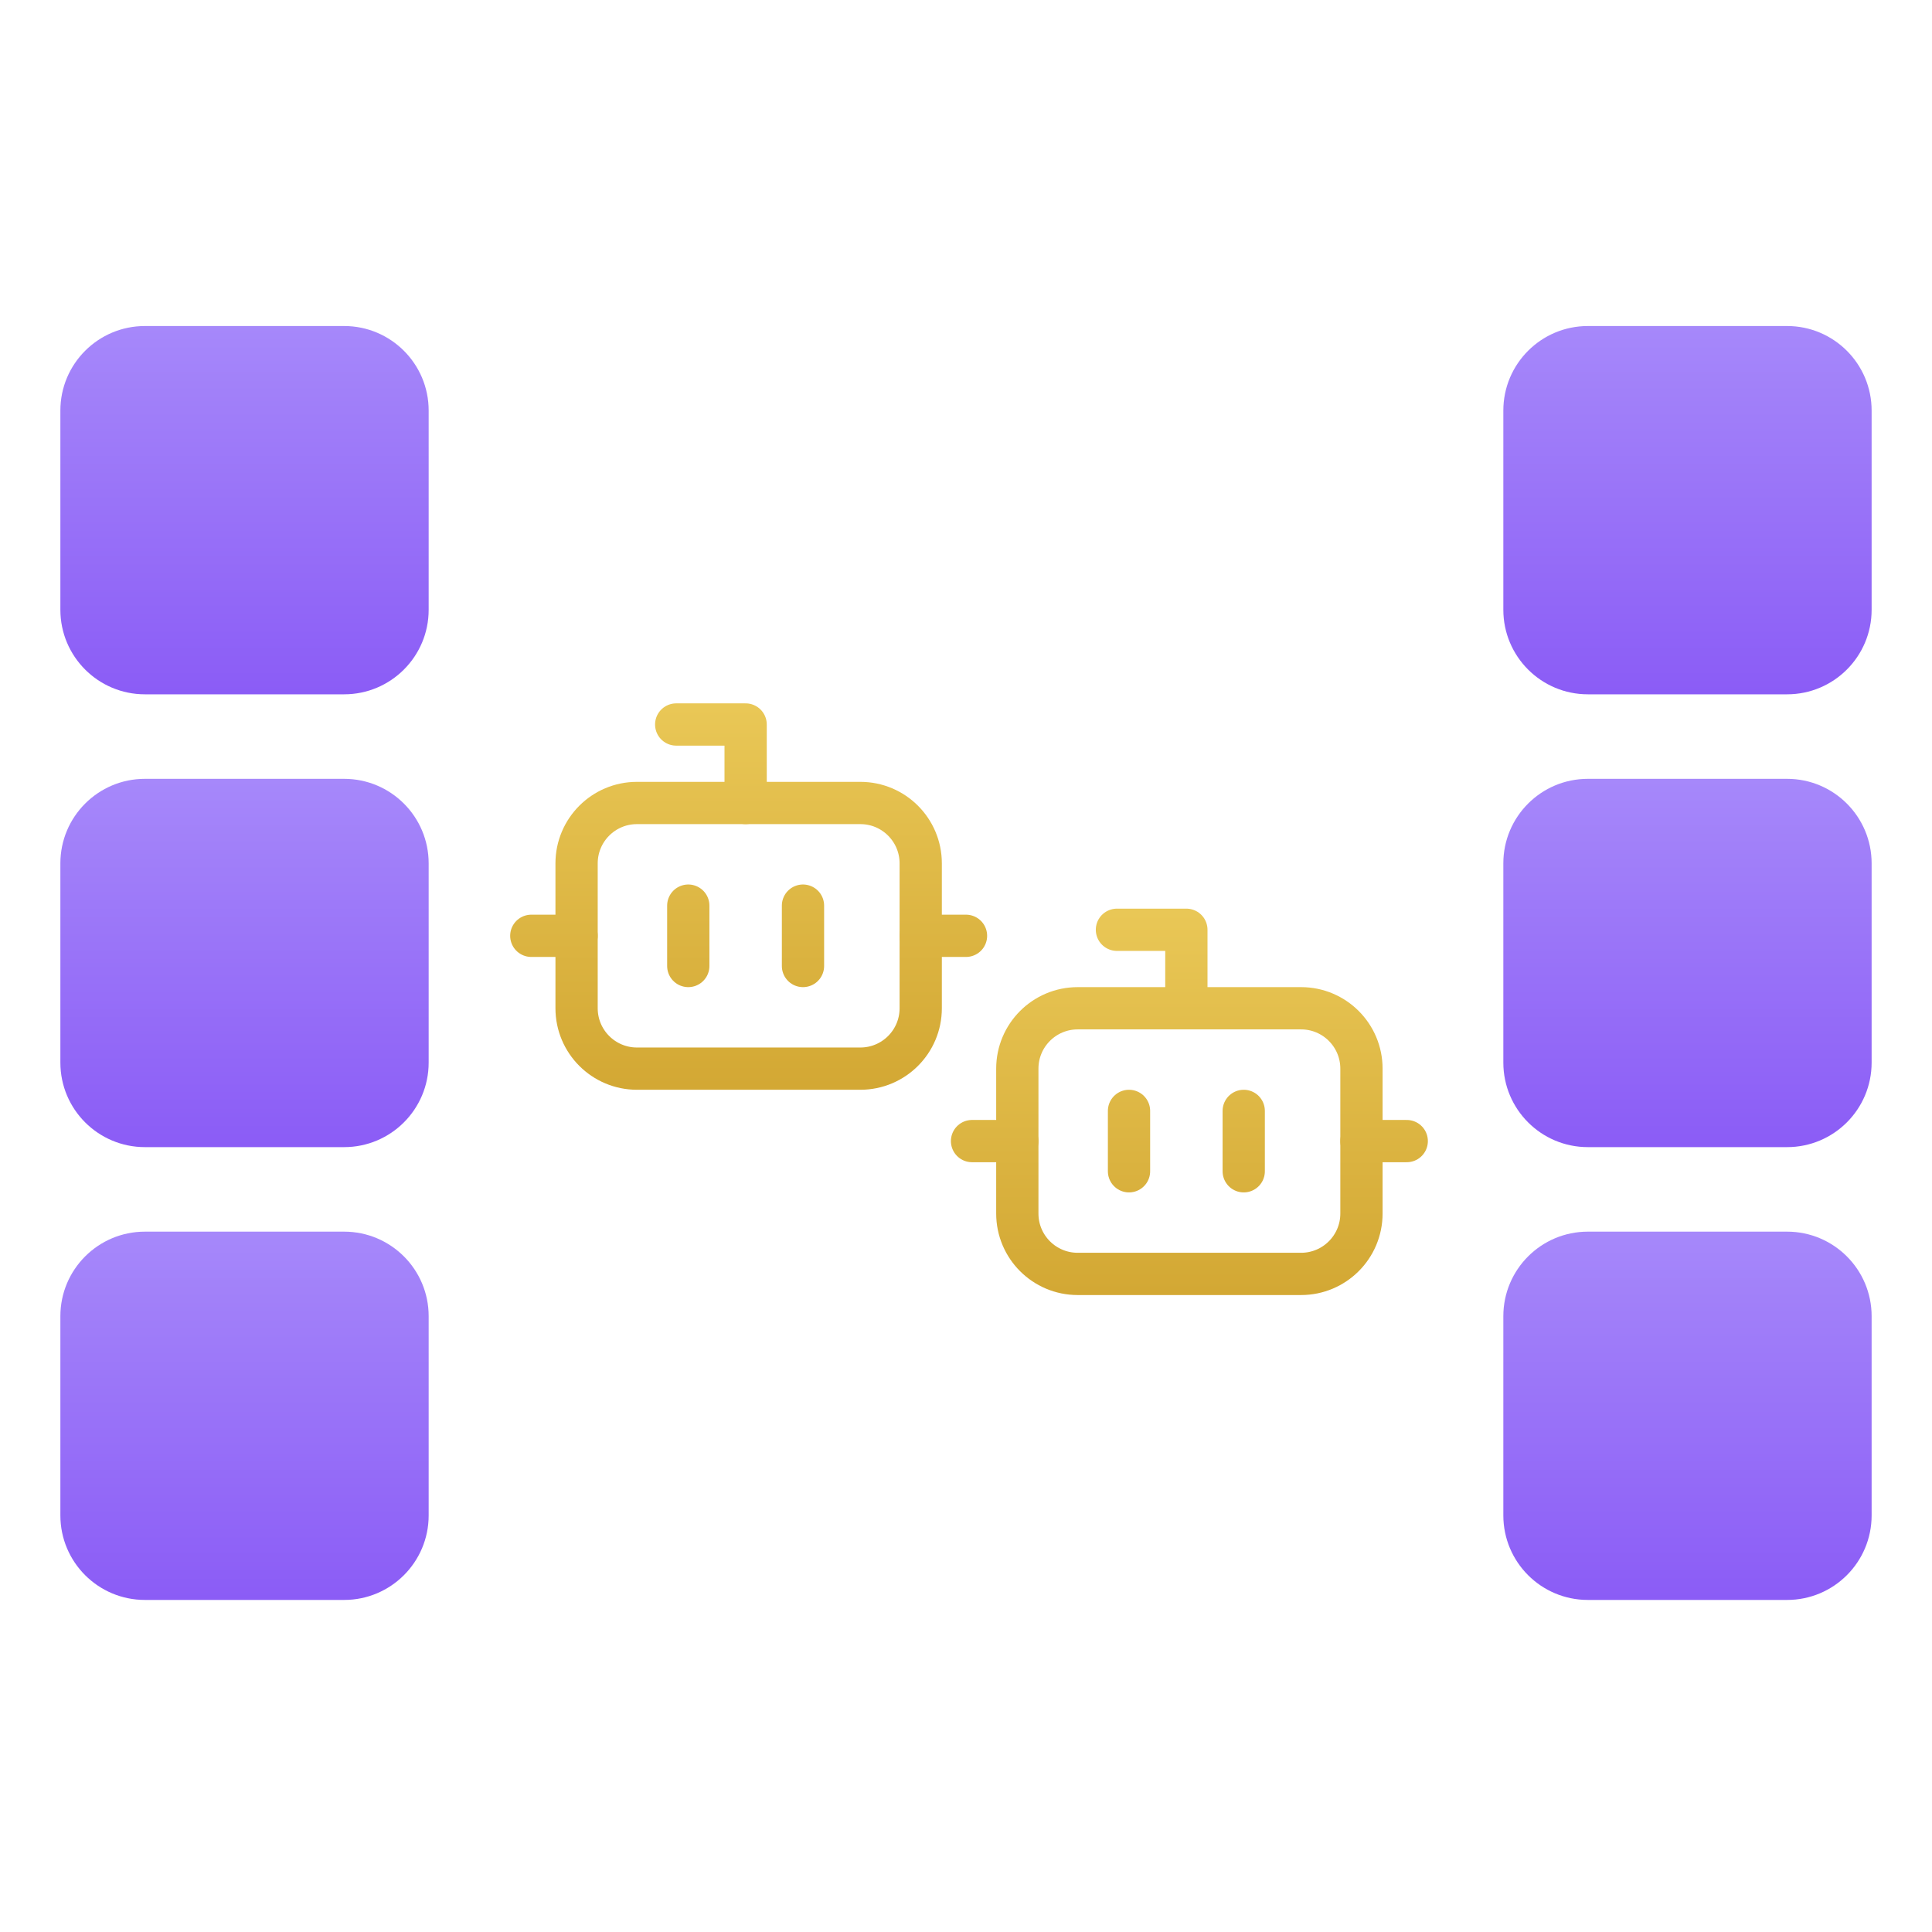
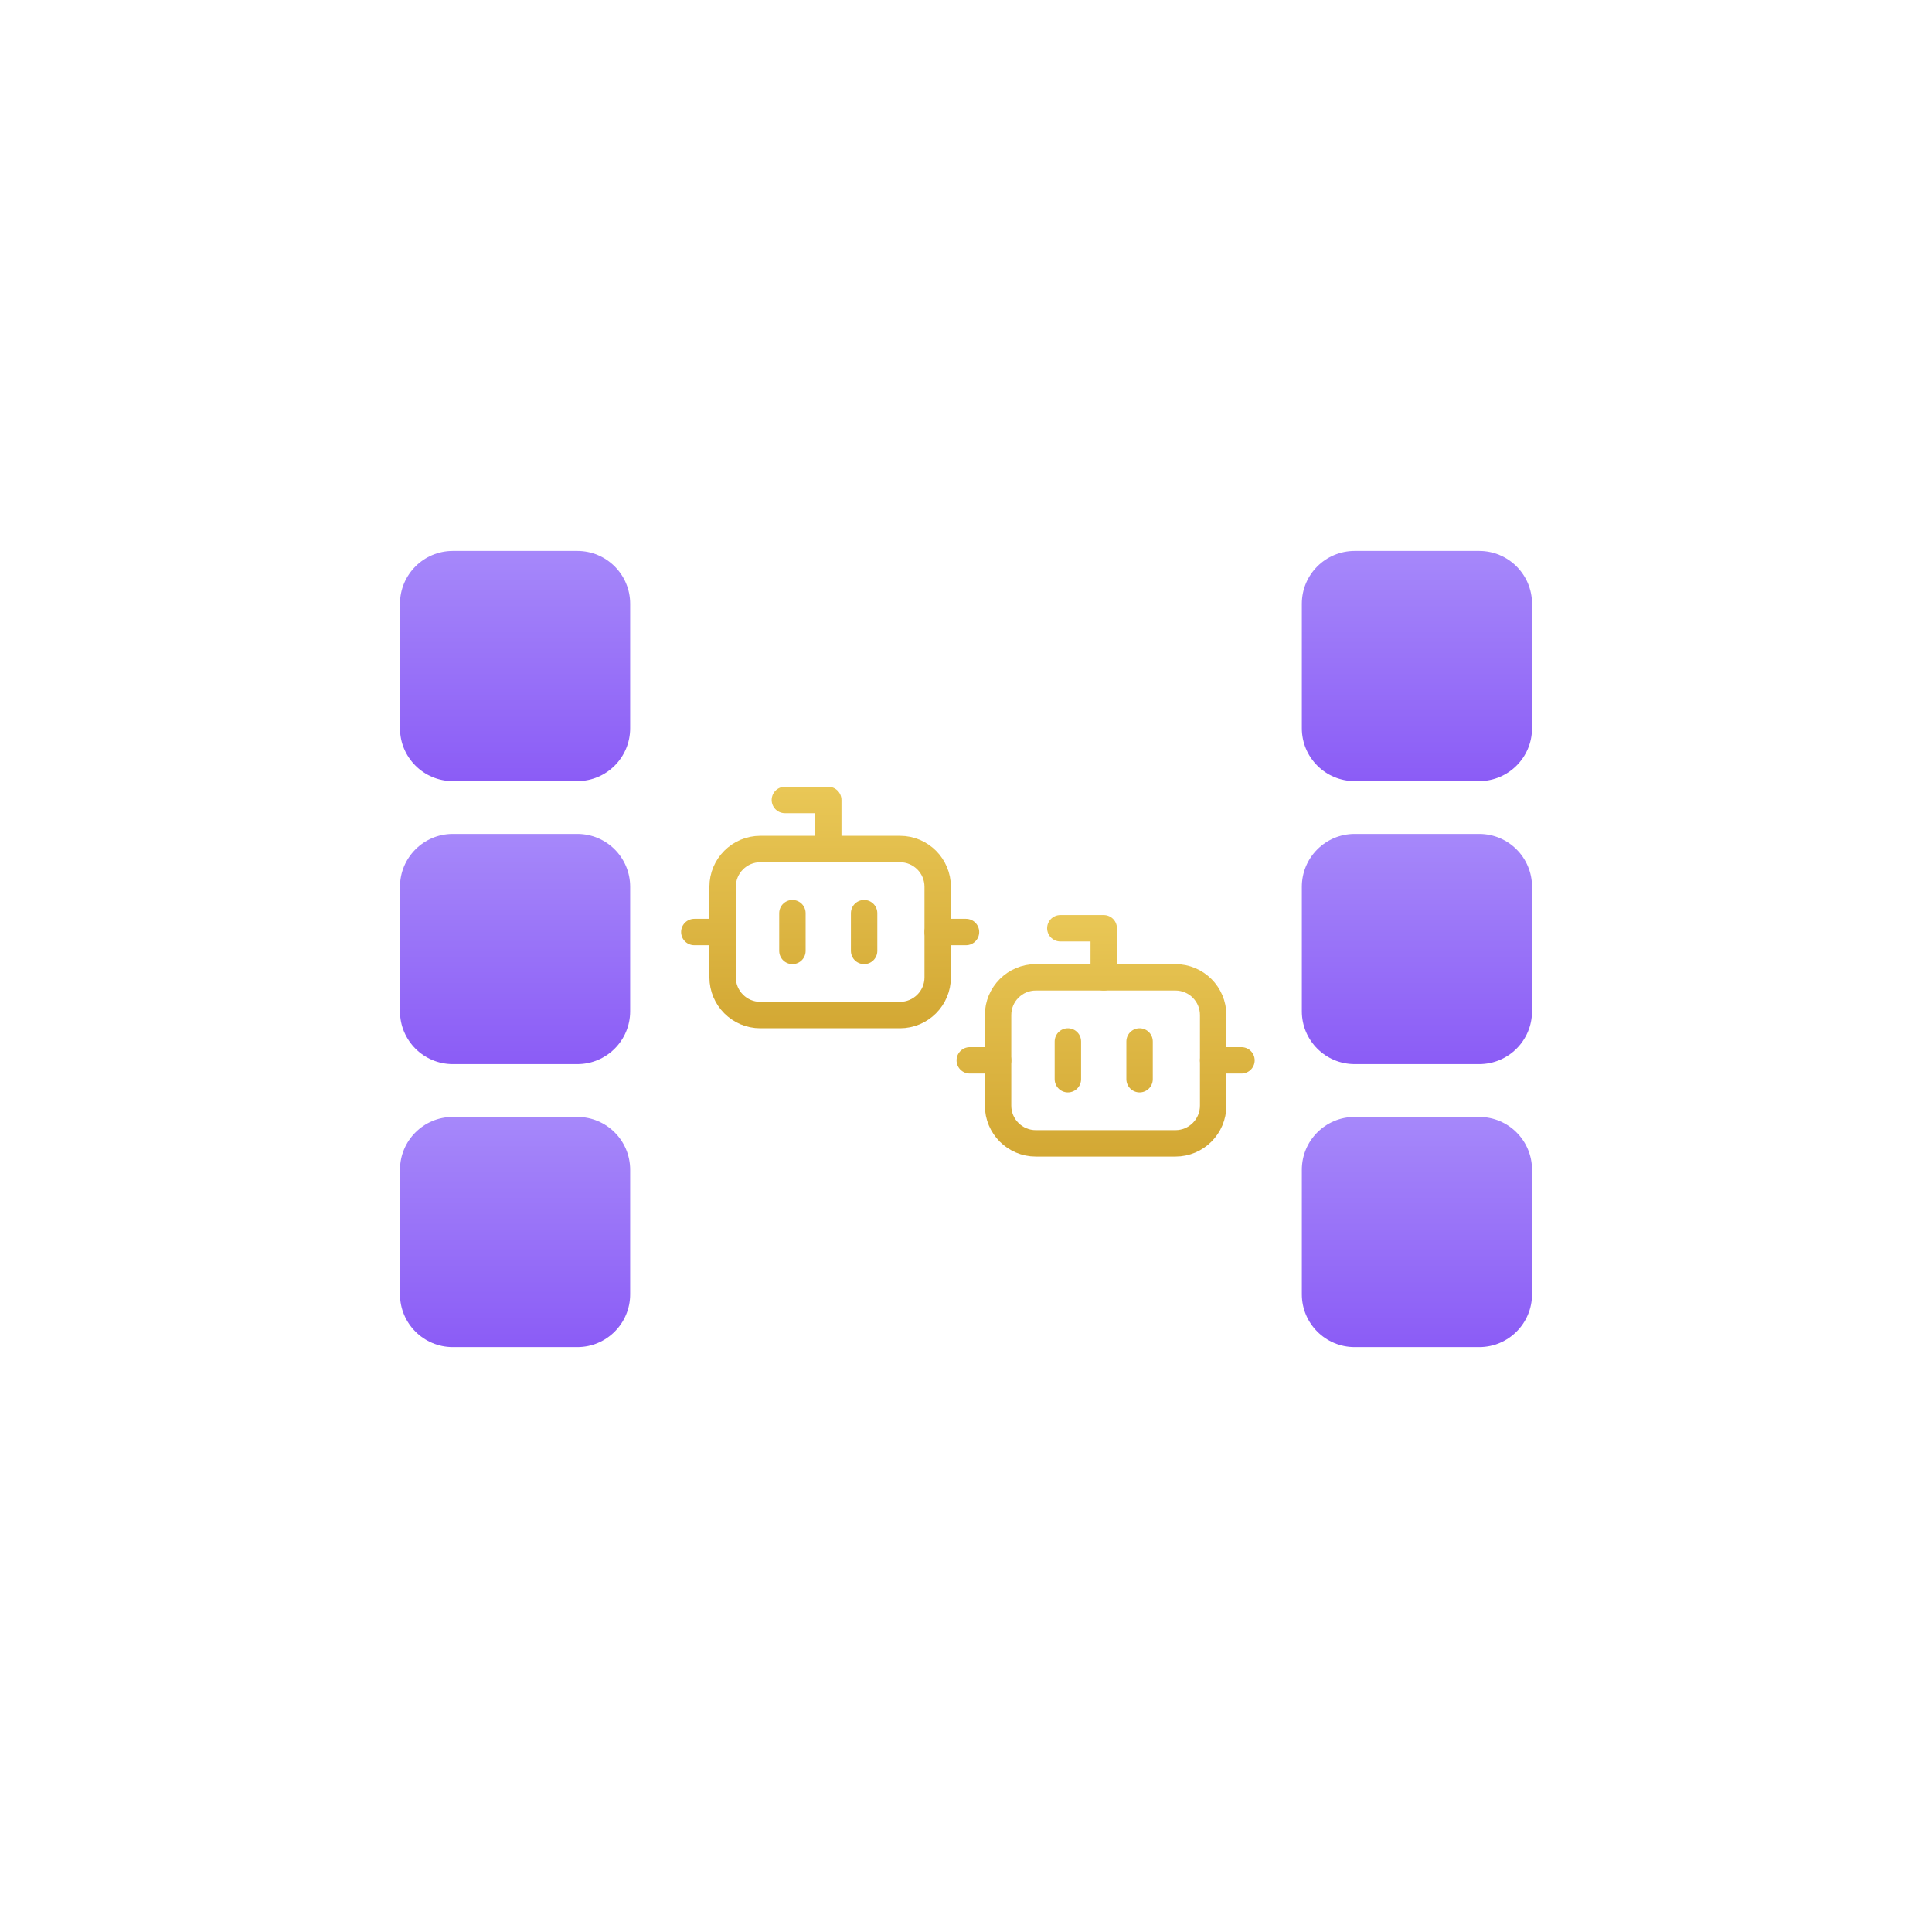
- <svg xmlns="http://www.w3.org/2000/svg" viewBox="96 92 320 320">
+ <svg xmlns="http://www.w3.org/2000/svg" viewBox="0 0 512 512" width="512" height="512">
  <defs>
    <linearGradient id="purple" x1="0" y1="0" x2="0" y2="1">
      <stop offset="0" stop-color="#A688FA" />
      <stop offset="1" stop-color="#8B5CF6" />
    </linearGradient>
    <linearGradient id="gold" gradientUnits="userSpaceOnUse" x1="0" y1="209" x2="0" y2="272">
      <stop offset="0" stop-color="#E9C756" />
      <stop offset="1" stop-color="#D3A834" />
    </linearGradient>
    <g id="robot" fill="none" stroke="url(#gold)" stroke-width="7" stroke-linecap="round" stroke-linejoin="round">
      <rect x="191.5" y="225" width="57" height="44" rx="10" />
      <path d="M219.5 225V212H208" />
      <path d="M184 247H191.5M248.5 247H256" />
      <path d="M210 242V252M229 242V252" />
    </g>
  </defs>
  <g fill="url(#purple)">
    <rect x="106" y="146" width="61" height="61" rx="14" />
    <rect x="106" y="221" width="61" height="61" rx="14" />
    <rect x="106" y="296" width="61" height="61" rx="14" />
    <rect x="345" y="146" width="61" height="61" rx="14" />
    <rect x="345" y="221" width="61" height="61" rx="14" />
    <rect x="345" y="296" width="61" height="61" rx="14" />
  </g>
  <use href="#robot" />
  <use href="#robot" transform="translate(73 34)" />
</svg>
